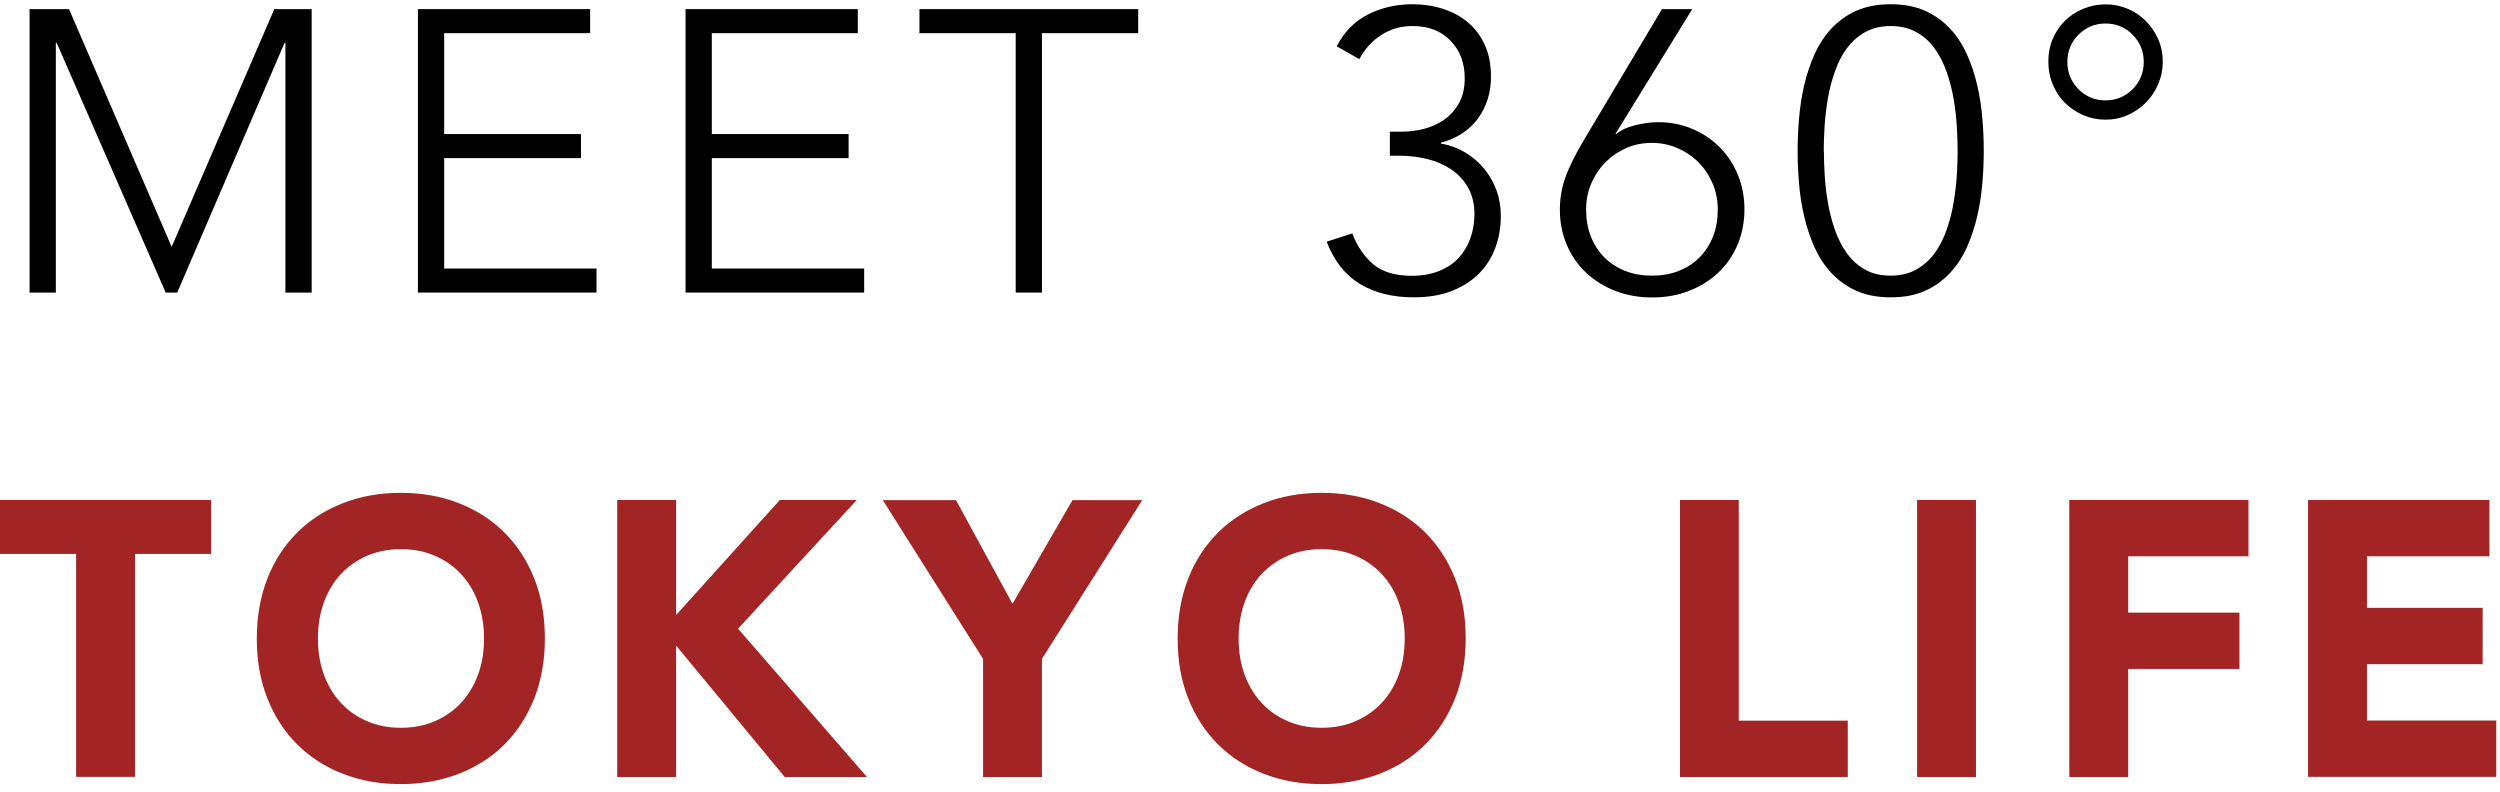
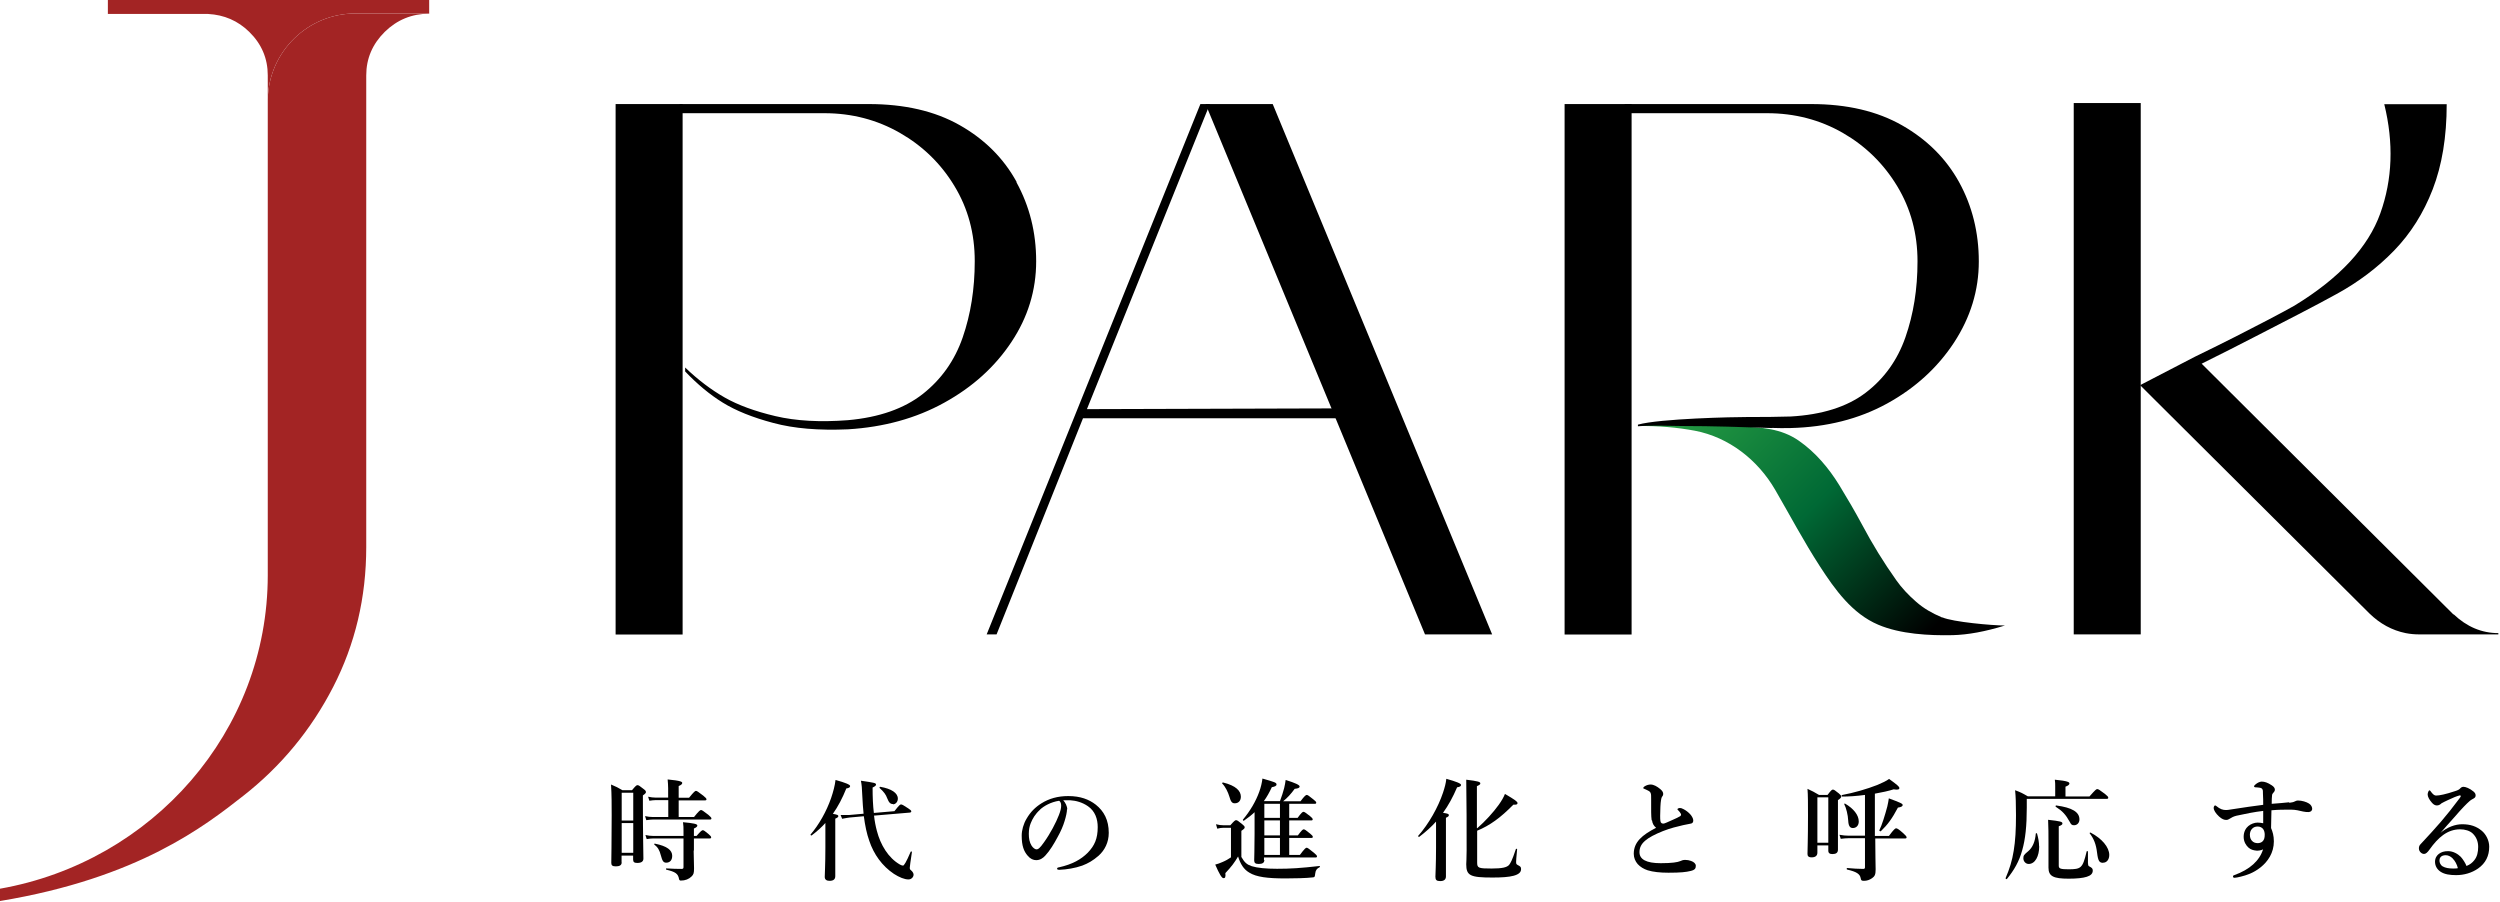
- <svg xmlns="http://www.w3.org/2000/svg" width="180" height="57" viewBox="0 0 180 57" fill="none">
-   <path d="M5.48 39.882H0V35.998H15.2V39.882H9.72V55.933H5.48V39.882Z" fill="#A32424" />
-   <path d="M18.49 45.97C18.49 44.37 18.75 42.931 19.26 41.633C19.77 40.335 20.5 39.238 21.42 38.322C22.34 37.416 23.44 36.712 24.71 36.219C25.98 35.726 27.36 35.484 28.86 35.484C30.36 35.484 31.75 35.726 33.01 36.219C34.28 36.712 35.37 37.406 36.3 38.322C37.22 39.238 37.94 40.335 38.46 41.633C38.98 42.931 39.23 44.37 39.23 45.97C39.23 47.57 38.97 49.009 38.46 50.307C37.94 51.605 37.22 52.702 36.3 53.618C35.38 54.533 34.28 55.228 33.01 55.721C31.74 56.204 30.36 56.455 28.86 56.455C27.36 56.455 25.97 56.214 24.71 55.721C23.44 55.238 22.35 54.533 21.42 53.618C20.5 52.712 19.78 51.605 19.26 50.307C18.74 49.009 18.49 47.57 18.49 45.97ZM22.89 45.97C22.89 46.906 23.03 47.771 23.31 48.546C23.59 49.321 23.99 50.005 24.52 50.579C25.04 51.152 25.67 51.595 26.41 51.917C27.14 52.239 27.96 52.4 28.87 52.4C29.78 52.4 30.59 52.239 31.33 51.917C32.06 51.595 32.69 51.152 33.22 50.579C33.74 50.005 34.15 49.331 34.43 48.546C34.71 47.771 34.85 46.906 34.85 45.97C34.85 45.034 34.71 44.199 34.43 43.404C34.15 42.609 33.75 41.935 33.22 41.361C32.69 40.788 32.07 40.345 31.33 40.023C30.6 39.701 29.78 39.54 28.87 39.54C27.96 39.54 27.15 39.701 26.41 40.023C25.68 40.345 25.05 40.788 24.52 41.361C23.99 41.935 23.59 42.619 23.31 43.404C23.03 44.189 22.89 45.044 22.89 45.97Z" fill="#A32424" />
-   <path d="M44.44 35.998H48.68V44.28L56.15 35.998H61.69L53.14 45.266L62.42 55.943H56.5L48.68 46.484V55.943H44.44V35.998Z" fill="#A32424" />
-   <path d="M70.78 47.439L63.56 36.008H68.83L72.9 43.474L77.22 36.008H82.24L75.02 47.439V55.942H70.78V47.439Z" fill="#A32424" />
-   <path d="M84.79 45.97C84.79 44.37 85.05 42.931 85.56 41.633C86.07 40.335 86.8 39.238 87.72 38.322C88.64 37.416 89.74 36.712 91.01 36.219C92.28 35.726 93.66 35.484 95.16 35.484C96.66 35.484 98.05 35.726 99.31 36.219C100.58 36.712 101.67 37.406 102.6 38.322C103.52 39.238 104.24 40.335 104.76 41.633C105.28 42.931 105.53 44.37 105.53 45.97C105.53 47.57 105.27 49.009 104.76 50.307C104.24 51.605 103.52 52.702 102.6 53.618C101.68 54.533 100.58 55.228 99.31 55.721C98.04 56.204 96.66 56.455 95.16 56.455C93.66 56.455 92.27 56.214 91.01 55.721C89.74 55.238 88.65 54.533 87.72 53.618C86.8 52.712 86.08 51.605 85.56 50.307C85.04 49.009 84.79 47.57 84.79 45.97ZM89.18 45.97C89.18 46.906 89.32 47.771 89.6 48.546C89.88 49.321 90.28 50.005 90.81 50.579C91.33 51.152 91.96 51.595 92.7 51.917C93.43 52.239 94.25 52.4 95.16 52.4C96.07 52.4 96.88 52.239 97.62 51.917C98.35 51.595 98.98 51.152 99.51 50.579C100.03 50.005 100.44 49.331 100.72 48.546C101 47.771 101.14 46.906 101.14 45.97C101.14 45.034 101 44.199 100.72 43.404C100.44 42.609 100.04 41.935 99.51 41.361C98.98 40.788 98.36 40.345 97.62 40.023C96.89 39.701 96.07 39.54 95.16 39.54C94.25 39.54 93.44 39.701 92.7 40.023C91.97 40.345 91.34 40.788 90.81 41.361C90.28 41.935 89.88 42.619 89.6 43.404C89.32 44.189 89.18 45.044 89.18 45.97Z" fill="#A32424" />
-   <path d="M120.95 35.998H125.19V51.887H133.04V55.943H120.96V35.998H120.95Z" fill="#A32424" />
-   <path d="M138.03 35.998H142.27V55.943H138.03V35.998Z" fill="#A32424" />
-   <path d="M148.99 35.998H161.89V40.053H153.23V44.109H161.24V48.164H153.23V55.943H148.99V35.998Z" fill="#A32424" />
-   <path d="M166.18 35.997H179.24V40.053H170.42V43.766H178.75V47.821H170.42V51.877H179.73V55.932H166.18V35.987V35.997Z" fill="#A32424" />
-   <path d="M2.14 0.657H4.97L12.36 17.774L19.75 0.657H22.44V21.065H20.55V3.082H20.49L12.76 21.065H11.93L4.08 3.082H4.02V21.065H2.13V0.657H2.14Z" fill="black" />
-   <path d="M30.09 0.657H42.49V2.388H31.98V9.653H41.83V11.384H31.98V19.334H42.95V21.065H30.09V0.657Z" fill="black" />
-   <path d="M49.36 0.657H61.76V2.388H51.25V9.653H61.1V11.384H51.25V19.334H62.22V21.065H49.36V0.657Z" fill="black" />
-   <path d="M73.13 2.388H66.2V0.657H81.95V2.388H75.02V21.065H73.13V2.388Z" fill="black" />
-   <path d="M97.36 16.798C97.74 17.774 98.26 18.529 98.92 19.062C99.58 19.595 100.48 19.857 101.63 19.857C102.37 19.857 103.03 19.746 103.61 19.515C104.18 19.283 104.66 18.971 105.03 18.559C105.4 18.156 105.68 17.683 105.87 17.15C106.06 16.617 106.16 16.033 106.16 15.419C106.16 14.675 106 14.03 105.69 13.487C105.38 12.954 104.96 12.511 104.46 12.179C103.95 11.847 103.38 11.595 102.74 11.444C102.1 11.293 101.46 11.213 100.81 11.213H100.07V9.482H100.93C101.46 9.482 102 9.412 102.55 9.271C103.1 9.13 103.58 8.898 104.01 8.597C104.44 8.285 104.79 7.892 105.06 7.399C105.33 6.906 105.46 6.322 105.46 5.628C105.46 4.531 105.12 3.636 104.44 2.931C103.76 2.227 102.85 1.875 101.71 1.875C100.87 1.875 100.12 2.086 99.45 2.519C98.78 2.951 98.26 3.535 97.87 4.259L96.24 3.334C96.79 2.277 97.55 1.512 98.52 1.029C99.48 0.546 100.55 0.305 101.71 0.305C102.47 0.305 103.2 0.415 103.89 0.637C104.58 0.858 105.18 1.18 105.69 1.613C106.21 2.046 106.61 2.589 106.91 3.243C107.21 3.897 107.35 4.662 107.35 5.547C107.35 6.664 107.04 7.651 106.43 8.506C105.82 9.361 104.92 9.955 103.74 10.277V10.337C104.39 10.448 104.98 10.669 105.5 10.981C106.03 11.303 106.48 11.686 106.86 12.149C107.24 12.612 107.54 13.125 107.75 13.709C107.96 14.282 108.06 14.896 108.06 15.55C108.06 16.355 107.93 17.12 107.67 17.824C107.41 18.539 107.02 19.152 106.5 19.686C105.97 20.219 105.32 20.632 104.54 20.944C103.76 21.256 102.84 21.407 101.79 21.407C100.26 21.407 98.97 21.085 97.91 20.441C96.85 19.797 96.05 18.78 95.52 17.401L97.38 16.798H97.36Z" fill="black" />
-   <path d="M116.31 9.653H116.37C116.71 9.362 117.18 9.15 117.76 9.009C118.34 8.869 118.88 8.798 119.38 8.798C120.28 8.798 121.11 8.959 121.87 9.291C122.63 9.613 123.29 10.066 123.85 10.63C124.4 11.193 124.83 11.857 125.14 12.622C125.45 13.377 125.6 14.202 125.6 15.087C125.6 15.973 125.43 16.858 125.1 17.633C124.77 18.408 124.3 19.082 123.71 19.636C123.12 20.189 122.42 20.632 121.6 20.944C120.79 21.266 119.91 21.417 118.95 21.417C117.99 21.417 117.11 21.256 116.3 20.944C115.49 20.632 114.79 20.189 114.2 19.636C113.61 19.082 113.14 18.408 112.81 17.633C112.48 16.858 112.31 16.003 112.31 15.087C112.31 14.554 112.37 14.041 112.48 13.558C112.59 13.075 112.75 12.622 112.94 12.189C113.13 11.757 113.33 11.354 113.54 10.962C113.75 10.579 113.96 10.217 114.17 9.865L119.66 0.657H121.84L116.31 9.643V9.653ZM118.95 10.287C118.28 10.287 117.66 10.408 117.09 10.66C116.52 10.911 116.02 11.254 115.59 11.686C115.16 12.119 114.82 12.632 114.57 13.216C114.32 13.799 114.2 14.423 114.2 15.077C114.2 15.792 114.31 16.436 114.54 17.02C114.77 17.603 115.09 18.106 115.51 18.529C115.93 18.952 116.43 19.274 117.01 19.505C117.59 19.736 118.24 19.847 118.94 19.847C119.64 19.847 120.29 19.736 120.87 19.505C121.45 19.274 121.95 18.952 122.37 18.529C122.79 18.106 123.11 17.603 123.34 17.02C123.57 16.436 123.68 15.782 123.68 15.077C123.68 14.423 123.56 13.809 123.31 13.216C123.06 12.632 122.72 12.119 122.29 11.686C121.86 11.254 121.35 10.911 120.77 10.66C120.19 10.408 119.57 10.287 118.92 10.287H118.95Z" fill="black" />
-   <path d="M129.43 10.861C129.43 10.126 129.46 9.361 129.53 8.536C129.6 7.721 129.72 6.926 129.9 6.141C130.08 5.366 130.33 4.622 130.64 3.917C130.96 3.213 131.36 2.599 131.86 2.056C132.36 1.522 132.95 1.09 133.65 0.778C134.35 0.466 135.17 0.305 136.13 0.305C137.09 0.305 137.91 0.466 138.61 0.778C139.31 1.1 139.9 1.522 140.4 2.056C140.9 2.589 141.3 3.213 141.62 3.917C141.94 4.622 142.18 5.356 142.36 6.141C142.54 6.916 142.67 7.721 142.73 8.536C142.8 9.351 142.83 10.126 142.83 10.861C142.83 11.595 142.8 12.39 142.73 13.195C142.66 14 142.54 14.795 142.36 15.57C142.18 16.345 141.93 17.09 141.62 17.794C141.31 18.498 140.9 19.112 140.4 19.656C139.9 20.189 139.31 20.622 138.61 20.934C137.91 21.256 137.09 21.407 136.13 21.407C135.17 21.407 134.35 21.246 133.65 20.934C132.95 20.622 132.36 20.189 131.86 19.656C131.36 19.122 130.96 18.498 130.64 17.794C130.33 17.09 130.08 16.355 129.9 15.57C129.72 14.795 129.59 14 129.53 13.195C129.46 12.39 129.43 11.615 129.43 10.861ZM131.32 10.861C131.32 11.394 131.34 11.988 131.38 12.632C131.42 13.276 131.49 13.93 131.61 14.594C131.72 15.258 131.89 15.902 132.11 16.536C132.33 17.17 132.62 17.734 132.97 18.227C133.32 18.72 133.76 19.112 134.27 19.404C134.79 19.706 135.41 19.847 136.13 19.847C136.85 19.847 137.45 19.696 137.98 19.404C138.5 19.102 138.94 18.71 139.3 18.227C139.65 17.734 139.94 17.17 140.16 16.536C140.38 15.902 140.55 15.258 140.66 14.594C140.77 13.93 140.85 13.276 140.89 12.632C140.93 11.988 140.95 11.394 140.95 10.861C140.95 10.327 140.93 9.754 140.89 9.1C140.85 8.446 140.78 7.791 140.66 7.127C140.55 6.463 140.38 5.819 140.16 5.185C139.94 4.551 139.65 3.988 139.3 3.495C138.95 3.002 138.51 2.609 137.98 2.317C137.45 2.015 136.84 1.875 136.13 1.875C135.42 1.875 134.81 2.025 134.28 2.317C133.75 2.619 133.32 3.012 132.96 3.495C132.6 3.978 132.32 4.551 132.1 5.185C131.88 5.819 131.71 6.463 131.6 7.127C131.49 7.791 131.41 8.446 131.37 9.1C131.33 9.754 131.31 10.337 131.31 10.861H131.32Z" fill="black" />
-   <path d="M151.6 8.616C151.03 8.616 150.49 8.506 149.98 8.284C149.47 8.063 149.04 7.761 148.66 7.389C148.29 7.016 148 6.574 147.79 6.06C147.58 5.547 147.48 5.004 147.48 4.43C147.48 3.857 147.58 3.313 147.79 2.82C148 2.317 148.29 1.884 148.66 1.512C149.03 1.14 149.47 0.848 149.98 0.636C150.49 0.425 151.03 0.314 151.6 0.314C152.17 0.314 152.71 0.425 153.2 0.636C153.7 0.848 154.13 1.14 154.5 1.512C154.87 1.884 155.17 2.327 155.39 2.82C155.61 3.323 155.72 3.857 155.72 4.43C155.72 5.004 155.61 5.547 155.39 6.06C155.17 6.574 154.87 7.016 154.5 7.389C154.13 7.761 153.69 8.063 153.2 8.284C152.7 8.506 152.17 8.616 151.6 8.616ZM151.6 7.228C152.36 7.228 153.01 6.956 153.55 6.423C154.08 5.889 154.35 5.235 154.35 4.46C154.35 3.686 154.08 3.042 153.55 2.498C153.02 1.965 152.37 1.693 151.6 1.693C150.83 1.693 150.19 1.965 149.65 2.498C149.12 3.031 148.85 3.686 148.85 4.46C148.85 5.235 149.12 5.879 149.65 6.423C150.18 6.956 150.83 7.228 151.6 7.228Z" fill="black" />
+ <svg xmlns="http://www.w3.org/2000/svg" width="197" height="71" viewBox="0 0 197 71" fill="none">
+   <path d="M48.99 67.95C48.99 68.18 48.82 68.27 48.53 68.27C48.26 68.27 48.17 68.19 48.17 68C48.17 67.38 48.2 66.73 48.2 64.24C48.2 63.44 48.2 62.63 48.15 61.82C48.59 62.01 48.66 62.04 49.05 62.27H49.8C50.09 61.92 50.16 61.87 50.23 61.87C50.32 61.87 50.4 61.92 50.71 62.17C50.85 62.27 50.9 62.34 50.9 62.41C50.9 62.48 50.86 62.54 50.66 62.68V63.5C50.66 65.67 50.7 67.16 50.7 67.66C50.7 67.89 50.53 68 50.22 68C49.98 68 49.89 67.93 49.89 67.73V67.42H48.98V67.97L48.99 67.95ZM49.9 62.47H48.99V64.66H49.9V62.47ZM49.9 64.86H48.99V67.2H49.9V64.86ZM53.48 64.38H54.69C55.07 63.9 55.18 63.83 55.24 63.83C55.32 63.83 55.41 63.9 55.82 64.21C55.99 64.36 56.06 64.43 56.06 64.49C56.06 64.55 56.03 64.58 55.95 64.58H51.44C51.28 64.58 51.13 64.6 50.93 64.63L50.83 64.31C51.07 64.36 51.24 64.38 51.42 64.38H52.66V63.05H51.67C51.52 63.05 51.37 63.07 51.17 63.1L51.07 62.78C51.3 62.83 51.47 62.85 51.65 62.85H52.65V62.11C52.65 61.88 52.63 61.66 52.61 61.42C53.67 61.52 53.76 61.61 53.76 61.7C53.76 61.79 53.66 61.87 53.48 61.94V62.86H54.3C54.68 62.39 54.78 62.32 54.84 62.32C54.92 62.32 55.01 62.39 55.42 62.7C55.6 62.85 55.67 62.92 55.67 62.98C55.67 63.04 55.64 63.07 55.56 63.07H53.48V64.4V64.38ZM54.66 67.02C54.66 67.34 54.69 68.09 54.69 68.42C54.69 68.79 54.66 68.91 54.49 69.07C54.29 69.27 54 69.39 53.65 69.39C53.57 69.39 53.53 69.35 53.51 69.28C53.44 68.83 53.2 68.7 52.51 68.53C52.47 68.53 52.47 68.43 52.51 68.43C52.96 68.46 53.37 68.47 53.7 68.47C53.82 68.47 53.86 68.44 53.86 68.33V66.07H51.47C51.31 66.07 51.16 66.09 50.96 66.12L50.86 65.8C51.1 65.85 51.27 65.87 51.44 65.87H53.86V65.49C53.86 65.18 53.86 65.11 53.82 64.79C54.68 64.87 54.95 64.93 54.95 65.05C54.95 65.14 54.87 65.2 54.68 65.29V65.87H54.89C55.21 65.49 55.32 65.42 55.38 65.42C55.46 65.42 55.55 65.49 55.85 65.74C55.97 65.84 56.04 65.92 56.04 65.98C56.04 66.04 56.01 66.07 55.93 66.07H54.68V67.03L54.66 67.02ZM52.5 67.98C52.27 67.98 52.19 67.83 52.08 67.42C51.97 66.98 51.83 66.76 51.56 66.55C51.53 66.52 51.56 66.47 51.61 66.48C52.56 66.67 52.97 66.99 52.97 67.44C52.97 67.77 52.8 67.98 52.49 67.98" fill="black" />
+   <path d="M65.05 64.84C64.73 65.2 64.37 65.52 63.96 65.83C63.93 65.86 63.85 65.8 63.87 65.76C64.53 65 65.13 63.93 65.49 62.89C65.66 62.39 65.79 61.9 65.84 61.46C66.63 61.68 66.99 61.83 66.99 61.94C66.99 62.04 66.9 62.1 66.69 62.13C66.38 62.9 66.04 63.55 65.63 64.13C66.01 64.2 66.06 64.23 66.06 64.31C66.06 64.38 66.01 64.43 65.82 64.51V69.04C65.82 69.29 65.67 69.41 65.37 69.41C65.17 69.41 64.99 69.34 64.99 69.1C64.99 68.87 65.04 68.17 65.04 66.79V64.85L65.05 64.84ZM68.87 64.24C68.92 64.7 69 65.11 69.1 65.48C69.38 66.56 69.99 67.6 70.92 68.13C71.02 68.18 71.09 68.21 71.16 68.21C71.23 68.21 71.4 67.97 71.76 67.12C71.78 67.08 71.87 67.09 71.86 67.14C71.75 67.88 71.69 68.29 71.69 68.38C71.69 68.48 71.71 68.52 71.79 68.58C71.92 68.69 71.99 68.82 71.99 68.92C71.99 69.12 71.81 69.3 71.59 69.3C71.27 69.3 70.86 69.13 70.44 68.86C69.51 68.24 68.85 67.31 68.5 66.26C68.3 65.7 68.17 65.07 68.07 64.32L66.95 64.42C66.78 64.45 66.69 64.45 66.36 64.52L66.24 64.22C66.52 64.22 66.85 64.22 66.93 64.22L68.05 64.12C68.01 63.69 67.97 63.24 67.95 62.73C67.92 62.05 67.91 61.9 67.84 61.52C68.93 61.68 69.03 61.7 69.03 61.83C69.03 61.9 68.96 61.96 68.76 62.06C68.76 62.83 68.79 63.48 68.86 64.06L70.48 63.92C70.86 63.44 70.93 63.39 71 63.39C71.09 63.39 71.17 63.44 71.57 63.7C71.75 63.82 71.81 63.87 71.81 63.94C71.81 63.98 71.77 64.02 71.72 64.03L68.88 64.27L68.87 64.24ZM70.37 63.36C70.16 63.36 70.05 63.25 69.91 62.9C69.81 62.62 69.66 62.41 69.32 62.1C69.29 62.07 69.32 61.99 69.36 62C70.25 62.15 70.75 62.49 70.75 62.93C70.75 63.18 70.58 63.38 70.37 63.38" fill="black" />
+   <path d="M84.08 63.77C84.08 63.98 84 64.35 83.89 64.7C83.78 65.07 83.59 65.52 83.34 65.96C83.07 66.47 82.72 67.05 82.37 67.42C82.18 67.63 81.95 67.78 81.65 67.78C81.43 67.78 81.19 67.68 80.99 67.44C80.68 67.09 80.51 66.65 80.51 65.85C80.51 65.42 80.65 64.92 80.89 64.52C81.2 63.98 81.59 63.6 82.07 63.3C82.66 62.93 83.35 62.73 84.18 62.73C85.13 62.73 85.81 62.99 86.35 63.41C86.99 63.92 87.37 64.62 87.37 65.63C87.37 66.38 87.05 67 86.57 67.43C86.12 67.82 85.75 68.03 85.28 68.21C84.72 68.41 84.04 68.52 83.49 68.54C83.36 68.54 83.3 68.52 83.3 68.45C83.3 68.38 83.35 68.36 83.47 68.34C84.5 68.11 85.19 67.72 85.71 67.2C86.25 66.64 86.5 66.09 86.5 65.17C86.5 64.55 86.3 63.92 85.73 63.53C85.28 63.22 84.79 63.09 84.33 63.06C84.2 63.06 83.94 63.06 83.78 63.06C83.95 63.24 84.1 63.53 84.1 63.78M81.96 63.8C81.57 64.15 81.37 64.5 81.22 64.87C81.13 65.09 81.07 65.38 81.07 65.7C81.07 66.07 81.12 66.37 81.29 66.64C81.4 66.81 81.56 66.93 81.67 66.93C81.81 66.93 81.94 66.84 82.27 66.37C82.76 65.69 83.23 64.79 83.44 64.23C83.56 63.92 83.62 63.7 83.62 63.49C83.62 63.28 83.56 63.17 83.46 63.1C82.8 63.2 82.25 63.52 81.95 63.8" fill="black" />
+   <path d="M97.82 67.53C98.08 67.98 98.26 68.13 98.65 68.26C99.08 68.39 99.73 68.46 100.63 68.46C101.68 68.46 102.48 68.41 103.98 68.24C104.02 68.24 104.02 68.32 103.98 68.34C103.77 68.44 103.67 68.57 103.64 68.83C103.61 69.1 103.6 69.13 103.43 69.14C102.97 69.2 101.93 69.22 101.3 69.22C99.87 69.22 99 69.11 98.44 68.76C98 68.5 97.75 68.09 97.56 67.49C97.28 67.97 97.04 68.29 96.56 68.8C96.59 69.13 96.54 69.2 96.41 69.2C96.28 69.2 96.09 68.89 95.76 68.13C95.94 68.09 96.14 68.01 96.35 67.92C96.59 67.82 96.81 67.69 97 67.56V65.23H96.4C96.25 65.23 96.11 65.25 95.92 65.3L95.82 64.95C96.05 65.01 96.22 65.03 96.4 65.03H96.95C97.26 64.68 97.33 64.63 97.4 64.63C97.49 64.63 97.56 64.68 97.88 64.94C98.03 65.06 98.08 65.12 98.08 65.19C98.08 65.27 98.05 65.31 97.82 65.47V67.53ZM97.3 63.3C97.1 63.3 96.99 63.2 96.87 62.76C96.77 62.43 96.57 62 96.31 61.74C96.28 61.71 96.34 61.65 96.38 61.66C97.4 61.91 97.78 62.33 97.78 62.78C97.78 63.08 97.61 63.3 97.3 63.3ZM99.63 67.77C99.63 67.99 99.48 68.08 99.18 68.08C98.93 68.08 98.83 68 98.83 67.8C98.83 67.6 98.86 66.96 98.86 65.7V64C98.61 64.24 98.34 64.45 98.02 64.67C97.99 64.7 97.92 64.63 97.94 64.59C98.53 63.88 98.96 63.14 99.23 62.39C99.36 62.03 99.44 61.68 99.48 61.35C100.46 61.63 100.59 61.67 100.59 61.82C100.59 61.93 100.45 61.99 100.22 62.03C100.03 62.44 99.83 62.8 99.59 63.13H100.86C101 62.76 101.11 62.42 101.19 62.11C101.24 61.88 101.29 61.66 101.31 61.46C102.08 61.7 102.41 61.86 102.41 61.97C102.41 62.08 102.31 62.13 102.02 62.16C101.73 62.56 101.44 62.88 101.11 63.14H102.48C102.8 62.71 102.91 62.64 102.97 62.64C103.05 62.64 103.14 62.71 103.49 62.99C103.65 63.11 103.72 63.19 103.72 63.25C103.72 63.31 103.69 63.34 103.61 63.34H101.59V64.45H102.25C102.55 64.04 102.65 63.97 102.71 63.97C102.79 63.97 102.88 64.04 103.22 64.3C103.37 64.42 103.44 64.5 103.44 64.56C103.44 64.62 103.41 64.65 103.33 64.65H101.59V65.83H102.27C102.57 65.42 102.67 65.35 102.73 65.35C102.81 65.35 102.91 65.42 103.24 65.69C103.38 65.8 103.45 65.88 103.45 65.94C103.45 66 103.42 66.03 103.34 66.03H101.59V67.37H102.43C102.8 66.87 102.9 66.8 102.96 66.8C103.04 66.8 103.13 66.87 103.54 67.2C103.71 67.34 103.78 67.42 103.78 67.48C103.78 67.54 103.75 67.57 103.67 67.57H99.6V67.77H99.63ZM100.86 63.34H99.63V64.45H100.86V63.34ZM99.63 65.83H100.86V64.65H99.63V65.83ZM99.63 67.37H100.86V66.03H99.63V67.37Z" fill="black" />
+   <path d="M113.17 64.73C112.79 65.16 112.35 65.55 111.84 65.94C111.81 65.97 111.73 65.91 111.75 65.87C112.59 64.92 113.33 63.6 113.71 62.46C113.84 62.07 113.94 61.7 113.97 61.37C114.76 61.59 115.13 61.74 115.13 61.85C115.13 61.95 115.04 62.01 114.82 62.04C114.48 62.83 114.13 63.47 113.71 64.05C114.11 64.11 114.17 64.15 114.17 64.23C114.17 64.31 114.12 64.36 113.94 64.44V69.06C113.94 69.31 113.78 69.43 113.49 69.43C113.2 69.43 113.11 69.34 113.11 69.09C113.11 68.86 113.16 68.18 113.16 66.8V64.74L113.17 64.73ZM116.4 65.27C117.05 64.7 117.67 64.02 118.1 63.42C118.33 63.1 118.5 62.8 118.59 62.56C119.39 63.03 119.58 63.17 119.58 63.28C119.58 63.38 119.53 63.42 119.25 63.41C118.25 64.43 117.4 65.05 116.4 65.46V67.97C116.4 68.4 116.5 68.44 117.54 68.44C118.37 68.44 118.75 68.35 118.92 68.15C119.03 68 119.15 67.82 119.45 66.91C119.47 66.87 119.55 66.88 119.55 66.91C119.48 67.64 119.47 67.82 119.47 67.92C119.47 68.07 119.49 68.1 119.59 68.16C119.83 68.28 119.86 68.33 119.86 68.49C119.86 68.73 119.68 68.9 119.27 69.01C118.9 69.11 118.35 69.15 117.61 69.15C115.85 69.15 115.54 69 115.54 68.1C115.54 67.93 115.57 67.74 115.57 67.01C115.57 65.16 115.57 63.3 115.54 61.44C116.45 61.55 116.65 61.61 116.65 61.73C116.65 61.81 116.58 61.86 116.38 61.95V65.24L116.4 65.27Z" fill="black" />
+   <path d="M130.15 64.64C130.1 64.25 130.11 63.86 130.11 62.97C130.11 62.72 130.11 62.6 130.08 62.52C130.05 62.42 130 62.36 129.83 62.28C129.74 62.24 129.66 62.19 129.57 62.16C129.52 62.14 129.49 62.13 129.49 62.1C129.49 62.05 129.54 62 129.6 61.96C129.75 61.87 129.91 61.82 130.07 61.82C130.31 61.82 130.58 61.97 130.83 62.18C131.01 62.33 131.06 62.45 131.06 62.56C131.06 62.68 131.01 62.73 130.96 62.8C130.93 62.84 130.92 62.9 130.89 63.04C130.87 63.14 130.85 63.36 130.84 63.58C130.82 64.19 130.81 64.48 130.84 64.69C130.86 64.86 130.96 64.9 131.08 64.9C131.17 64.9 131.43 64.77 131.84 64.59C132.08 64.49 132.25 64.4 132.39 64.32C132.48 64.27 132.49 64.17 132.43 64.09C132.39 64.01 132.34 63.96 132.26 63.87C132.22 63.83 132.18 63.8 132.18 63.77C132.18 63.73 132.27 63.67 132.38 63.67C132.46 63.67 132.53 63.69 132.68 63.77C132.85 63.86 133.06 64.01 133.23 64.21C133.3 64.3 133.43 64.49 133.43 64.65C133.43 64.81 133.36 64.89 133.19 64.91C133.05 64.93 132.8 64.99 132.64 65.02C132.17 65.13 131.65 65.25 131.04 65.49C129.75 66.01 129.19 66.45 129.19 67.15C129.19 67.71 129.71 68.02 130.87 68.02C131.77 68.02 132.2 67.94 132.39 67.86C132.54 67.8 132.61 67.76 132.8 67.76C132.97 67.76 133.09 67.79 133.25 67.84C133.49 67.92 133.63 68.07 133.63 68.22C133.63 68.42 133.57 68.55 133.23 68.63C132.86 68.72 132.45 68.77 131.47 68.77C130.82 68.77 130.26 68.71 129.84 68.58C129.53 68.48 129.25 68.31 129.05 68.09C128.86 67.87 128.74 67.59 128.74 67.28C128.74 66.35 129.4 65.8 130.5 65.23C130.32 65.08 130.21 64.9 130.18 64.64" fill="black" />
+   <path d="M143.21 67.19C143.21 67.43 143.05 67.56 142.76 67.56C142.5 67.56 142.43 67.45 142.43 67.29C142.43 66.87 142.47 66.26 142.47 64.29C142.47 63.34 142.47 62.64 142.43 62.16C142.86 62.36 142.93 62.4 143.34 62.64H144.01C144.29 62.27 144.36 62.22 144.43 62.22C144.52 62.22 144.59 62.27 144.9 62.52C145.04 62.64 145.09 62.7 145.09 62.77C145.09 62.85 145.02 62.92 144.83 63.05V66.95C144.83 67.21 144.67 67.3 144.39 67.3C144.19 67.3 144.07 67.23 144.07 67.03V66.62H143.21V67.2V67.19ZM144.07 62.83H143.21V66.41H144.07V62.83ZM147.77 66.04C147.77 67.28 147.8 68.1 147.8 68.51C147.8 68.92 147.73 69.05 147.52 69.2C147.32 69.34 147.11 69.41 146.88 69.41C146.68 69.41 146.65 69.37 146.62 69.19C146.56 68.87 146.29 68.69 145.55 68.52C145.51 68.52 145.51 68.4 145.55 68.4C146.01 68.44 146.45 68.47 146.82 68.47C146.92 68.47 146.96 68.43 146.96 68.35V66.05H145.68C145.49 66.05 145.3 66.07 145.05 66.1L144.95 65.78C145.22 65.83 145.43 65.85 145.63 65.85H146.96V62.64C146.31 62.73 145.67 62.77 145.16 62.77C145.12 62.77 145.1 62.66 145.14 62.65C146.07 62.48 147.13 62.17 147.92 61.86C148.33 61.69 148.66 61.53 148.86 61.38C149.48 61.83 149.67 61.98 149.67 62.1C149.67 62.2 149.57 62.26 149.22 62.2C148.82 62.33 148.3 62.44 147.74 62.54V65.87H148.85C149.24 65.34 149.35 65.27 149.41 65.27C149.49 65.27 149.6 65.32 149.99 65.67C150.17 65.83 150.24 65.92 150.24 65.98C150.24 66.04 150.21 66.07 150.13 66.07H147.75L147.77 66.04ZM146.01 65.25C145.78 65.25 145.66 65.09 145.64 64.67C145.62 64.21 145.47 63.63 145.33 63.38C145.31 63.34 145.36 63.3 145.4 63.33C146.05 63.71 146.47 64.22 146.47 64.73C146.47 65.07 146.26 65.25 146 65.25M149.55 63.65C149.1 64.5 148.76 64.97 148.21 65.5C148.18 65.53 148.07 65.47 148.09 65.43C148.29 65.04 148.54 64.23 148.72 63.55C148.77 63.31 148.82 63.09 148.84 62.91C149.76 63.25 149.93 63.33 149.93 63.43C149.93 63.54 149.82 63.6 149.55 63.64" fill="black" />
+   <path d="M164.66 62.75C165.12 62.23 165.19 62.18 165.26 62.18C165.35 62.18 165.43 62.23 165.87 62.56C166.08 62.73 166.13 62.79 166.13 62.86C166.13 62.92 166.1 62.95 166 62.95H159.71V63.64C159.71 65.08 159.6 66.13 159.35 67C159.11 67.88 158.71 68.57 158.14 69.27C158.11 69.3 158.03 69.24 158.04 69.2C158.35 68.48 158.56 67.81 158.68 67.04C158.81 66.26 158.86 65.38 158.86 64.24C158.86 63.3 158.84 62.76 158.79 62.27C159.27 62.45 159.34 62.49 159.79 62.75H161.95V61.95C161.95 61.79 161.95 61.63 161.92 61.44C162.97 61.54 163.07 61.64 163.07 61.74C163.07 61.83 162.97 61.91 162.76 61.99V62.76H164.65L164.66 62.75ZM160.69 66.68C160.69 67.47 160.37 68.08 159.86 68.08C159.63 68.08 159.44 67.88 159.44 67.63C159.44 67.42 159.49 67.35 159.83 67.07C160.17 66.78 160.37 66.31 160.42 65.69C160.42 65.65 160.52 65.64 160.52 65.69C160.62 66.04 160.68 66.38 160.68 66.69M164.54 68.04C164.54 68.21 164.57 68.24 164.65 68.28C164.84 68.38 164.91 68.44 164.91 68.6C164.91 68.83 164.76 68.99 164.44 69.09C164.13 69.19 163.65 69.24 163.01 69.24C161.81 69.24 161.42 69.05 161.42 68.37V66.35C161.42 65.77 161.42 65.18 161.39 64.6C162.36 64.71 162.52 64.75 162.52 64.89C162.52 64.98 162.44 65.03 162.23 65.11V68.22C162.23 68.45 162.37 68.5 163.02 68.5C163.49 68.5 163.77 68.47 163.95 68.31C164.16 68.12 164.26 67.79 164.43 67.09C164.43 67.05 164.53 67.06 164.53 67.11V68.05L164.54 68.04ZM163.44 65.03C163.27 65.03 163.2 64.98 163.1 64.77C162.78 64.19 162.52 63.91 161.99 63.57C161.96 63.54 161.99 63.46 162.03 63.47C163.29 63.64 163.86 63.99 163.86 64.57C163.86 64.83 163.69 65.03 163.43 65.03M165.73 67.99C165.44 67.99 165.33 67.87 165.25 67.2C165.17 66.53 165 66.1 164.67 65.67C164.64 65.64 164.7 65.59 164.74 65.61C165.64 66.08 166.21 66.77 166.21 67.37C166.21 67.73 166.01 67.98 165.73 67.98" fill="black" />
+   <path d="M180.4 63.26C180.6 63.23 180.72 63.21 180.79 63.17C180.89 63.13 180.96 63.08 181.08 63.08C181.39 63.08 181.75 63.19 181.95 63.32C182.13 63.43 182.2 63.61 182.2 63.73C182.2 63.9 182.07 63.98 181.92 63.99C181.79 63.99 181.66 63.99 181.49 63.95C181.18 63.88 180.9 63.8 180.51 63.8C179.95 63.8 179.56 63.8 178.99 63.85C178.99 64.3 178.96 64.75 178.96 65.25C179.08 65.53 179.18 65.85 179.18 66.3C179.18 67.2 178.71 67.89 178.13 68.35C177.55 68.81 177.01 68.97 176.57 69.08C176.37 69.13 176.16 69.17 176.08 69.17C176.02 69.17 175.96 69.14 175.96 69.08C175.96 69.01 175.99 68.98 176.06 68.96C177.29 68.52 178.05 67.82 178.33 66.93C178.16 67.02 177.93 67.04 177.81 67.03C177.57 67.01 177.36 66.95 177.18 66.79C177.01 66.64 176.8 66.35 176.8 65.94C176.8 65.53 176.98 65.25 177.17 65.09C177.36 64.93 177.66 64.82 177.89 64.82C178.01 64.82 178.2 64.84 178.34 64.87C178.34 64.53 178.34 64.21 178.34 63.9C177.71 63.97 176.84 64.14 176.23 64.28C175.99 64.34 175.85 64.42 175.71 64.51C175.61 64.58 175.53 64.61 175.42 64.61C175.28 64.61 175.1 64.56 174.86 64.34C174.6 64.1 174.44 63.84 174.44 63.68C174.44 63.62 174.44 63.58 174.47 63.54C174.49 63.5 174.51 63.47 174.56 63.47C174.59 63.47 174.61 63.49 174.64 63.51C174.95 63.77 175.17 63.83 175.41 63.83C175.46 63.83 175.58 63.83 176.03 63.75C176.77 63.63 177.64 63.51 178.34 63.42C178.34 63.14 178.34 62.87 178.32 62.53C178.32 62.38 178.32 62.28 178.29 62.22C178.25 62.14 178.21 62.09 178.05 62.07C177.88 62.05 177.81 62.04 177.72 62.04C177.67 62.04 177.62 62.01 177.62 61.97C177.62 61.91 177.68 61.85 177.76 61.79C177.88 61.69 178.07 61.59 178.22 61.59C178.46 61.59 178.69 61.67 179.01 61.88C179.17 61.98 179.26 62.1 179.26 62.22C179.26 62.32 179.21 62.4 179.14 62.47C179.1 62.51 179.05 62.57 179.04 62.65C179.02 62.85 179.01 63.01 179.01 63.34C179.58 63.3 180 63.26 180.38 63.22M177.47 65.3C177.34 65.43 177.29 65.61 177.29 65.78C177.29 66.04 177.38 66.17 177.45 66.25C177.56 66.38 177.72 66.44 177.91 66.44C178.07 66.44 178.22 66.38 178.3 66.29C178.41 66.18 178.46 66.02 178.46 65.78C178.46 65.62 178.43 65.46 178.33 65.32C178.23 65.2 178.08 65.13 177.91 65.13C177.74 65.13 177.6 65.17 177.47 65.3Z" fill="black" />
+   <path d="M192.25 65.68C192.84 65.16 193.5 64.95 194.02 64.95C194.66 64.95 195.14 65.11 195.57 65.47C195.89 65.74 196.15 66.22 196.15 66.72C196.15 67.44 195.87 68.02 195.27 68.44C194.78 68.78 194.18 68.96 193.54 68.96C193.06 68.96 192.64 68.9 192.33 68.7C192.02 68.5 191.88 68.21 191.88 67.9C191.88 67.59 192.05 67.38 192.19 67.28C192.37 67.15 192.58 67.07 192.91 67.07C193.31 67.07 193.68 67.29 193.91 67.52C194.07 67.69 194.29 68.04 194.36 68.24C194.64 68.13 194.83 67.97 194.97 67.79C195.2 67.51 195.28 67.15 195.28 66.73C195.28 66.31 195.13 65.95 194.85 65.68C194.62 65.46 194.24 65.35 193.86 65.35C192.85 65.35 192.12 66 191.45 66.94C191.28 67.18 191.15 67.29 191.02 67.29C190.93 67.29 190.85 67.26 190.77 67.19C190.68 67.12 190.61 66.99 190.61 66.87C190.61 66.77 190.61 66.63 190.78 66.48C192.03 65.14 192.73 64.36 193.81 62.91C193.87 62.82 193.91 62.78 193.91 62.74C193.91 62.7 193.87 62.66 193.81 62.68C193.58 62.74 193.29 62.86 192.89 63.05C192.67 63.15 192.54 63.22 192.39 63.3C192.31 63.38 192.19 63.47 192.03 63.47C191.9 63.47 191.77 63.41 191.64 63.26C191.42 63.01 191.3 62.78 191.3 62.6C191.3 62.47 191.38 62.28 191.44 62.28C191.49 62.28 191.53 62.34 191.6 62.44C191.75 62.63 191.85 62.69 191.97 62.69C192.22 62.69 192.72 62.59 193.46 62.34C193.65 62.28 193.78 62.23 193.88 62.11C193.95 62.03 194.05 62 194.12 62C194.29 62 194.61 62.12 194.91 62.37C195.01 62.46 195.08 62.54 195.08 62.68C195.08 62.8 195.02 62.86 194.94 62.91C194.82 62.98 194.71 63.03 194.6 63.13C194.36 63.34 194.03 63.67 193.4 64.4C193 64.86 192.68 65.19 192.26 65.69V65.71L192.25 65.68ZM193.27 67.64C193.09 67.47 192.91 67.39 192.72 67.39C192.55 67.39 192.4 67.44 192.32 67.54C192.24 67.64 192.23 67.73 192.23 67.82C192.23 67.95 192.29 68.15 192.48 68.27C192.69 68.39 192.96 68.44 193.3 68.44C193.44 68.44 193.59 68.44 193.68 68.41C193.61 68.12 193.45 67.82 193.27 67.65" fill="black" />
+   <path d="M80.11 14.34C79.08 12.46 77.58 10.97 75.62 9.86C73.66 8.75 71.27 8.2 68.45 8.2H53.55V8.92H64.96C67.13 8.92 69.11 9.44 70.91 10.47C72.71 11.5 74.15 12.9 75.21 14.66C76.28 16.42 76.81 18.39 76.81 20.58C76.81 22.77 76.49 24.77 75.86 26.59C75.23 28.41 74.18 29.89 72.71 31.05C71.24 32.2 69.28 32.89 66.82 33.11C64.62 33.28 62.71 33.17 61.1 32.79C59.49 32.41 58.15 31.92 57.1 31.32C56.05 30.72 55.01 29.94 53.99 28.96V29.27C54.95 30.28 55.94 31.1 56.96 31.73C57.98 32.36 59.31 32.9 60.94 33.33C62.57 33.77 64.53 33.93 66.82 33.83C69.65 33.66 72.19 32.96 74.41 31.73C76.64 30.5 78.4 28.91 79.7 26.95C81 25 81.65 22.87 81.65 20.59C81.65 18.31 81.13 16.25 80.1 14.37" fill="black" />
+   <path d="M53.79 8.2H48.51V50H53.79V8.2Z" fill="black" />
+   <path d="M128.57 8.2H123.29V50H128.57V8.2Z" fill="black" />
+   <path d="M193.34 48.4C194.38 49.39 195.56 49.89 196.87 49.89V49.99H190.62C190.28 49.99 189.93 49.96 189.57 49.89C188.49 49.67 187.54 49.15 186.7 48.33L169.18 30.89L168.64 30.35L172.94 28.12C174.2 27.51 175.28 26.97 176.17 26.52C177.06 26.07 177.92 25.62 178.77 25.18C179.62 24.74 180.29 24.37 180.81 24.08C184.36 21.91 186.61 19.49 187.57 16.81C188.53 14.13 188.63 11.26 187.88 8.21H192.8C192.8 10.79 192.43 13.02 191.7 14.91C190.97 16.8 189.95 18.41 188.65 19.75C187.35 21.09 185.84 22.23 184.12 23.17C183.32 23.61 182.33 24.14 181.15 24.75C179.97 25.36 178.8 25.96 177.64 26.56C176.48 27.16 175.1 27.86 173.49 28.66L193.34 48.43V48.4Z" fill="black" />
+   <path d="M168.69 8.12H163.41V49.99H168.69V8.12Z" fill="black" />
+   <path d="M28.02 1.06C24.26 1.06 21.2 4.06 21.1 7.8V43.11C21.1 43.11 21.1 43.12 21.1 43.13V45.32C21.1 57.66 12 67.91 0 70.03V71C10.93 69.19 16.17 65.06 19.16 62.72C22.15 60.38 24.51 57.52 26.25 54.14C27.99 50.76 28.86 47.08 28.86 43.11V5.94C28.86 4.61 29.35 3.47 30.32 2.51C31.29 1.56 32.46 1.08 33.82 1.08V1.06H28.02Z" fill="#A32424" />
+   <path d="M28.02 1.06H33.82V0H8.5V1.1H16.4C17.66 1.17 18.74 1.63 19.64 2.51C20.61 3.46 21.1 4.6 21.1 5.94V7.8C21.2 4.06 24.26 1.06 28.02 1.06Z" fill="#A32424" />
+   <path d="M153.04 48.66C152.21 48.3 151.61 47.96 150.99 47.42C150.37 46.88 149.85 46.32 149.44 45.74C148.43 44.32 147.53 42.85 146.73 41.34C146.17 40.3 145.57 39.27 144.94 38.24C144.11 36.89 143.06 35.64 141.75 34.73C140.32 33.74 138.8 33.69 137.09 33.59C135.72 33.51 130.34 33.4 129.1 33.5H129.07V33.57C130.66 33.55 132.15 33.68 133.55 33.94C136.24 34.45 138.52 36.25 139.88 38.59C141.05 40.61 142.14 42.67 143.41 44.63C144.59 46.45 145.95 48.36 148.01 49.23C149.75 49.97 152 50.09 153.88 50.05C155.07 50.02 156.44 49.77 157.99 49.29C156.98 49.29 153.88 49.01 153.06 48.65L153.04 48.66Z" fill="url(#paint0_linear_114_1374)" />
+   <path d="M139.62 33.72C140.11 33.74 140.6 33.74 141.09 33.73C143.94 33.66 146.48 33.02 148.7 31.8C150.92 30.58 152.68 28.97 153.98 26.99C155.28 25 155.93 22.87 155.93 20.6C155.93 18.33 155.41 16.23 154.38 14.36C153.35 12.49 151.85 11 149.89 9.88C147.93 8.76 145.54 8.2 142.72 8.2H128.02V8.92H139.24C141.43 8.92 143.41 9.44 145.21 10.47C147 11.5 148.43 12.9 149.5 14.67C150.57 16.44 151.1 18.41 151.1 20.6C151.1 22.79 150.78 24.76 150.15 26.57C149.52 28.38 148.47 29.84 147.01 30.95C145.55 32.06 143.58 32.68 141.11 32.82C139.98 32.85 138.86 32.87 137.73 32.86C136.6 32.86 130.82 32.98 129.07 33.46V33.59C130.22 33.5 131.4 33.56 132.56 33.57C134.91 33.57 137.28 33.65 139.64 33.73L139.62 33.72Z" fill="black" />
+   <path d="M85.65 32.24L94.9 9.28L95.34 8.2H94.59L77.75 49.99H78.53L85.34 32.96H106.29L105.67 32.18L85.65 32.24Z" fill="black" />
+   <path d="M112.29 49.99H117.58L100.29 8.2H95L112.29 49.99Z" fill="black" />
+   <defs>
+     <linearGradient id="paint0_linear_114_1374" x1="159.87" y1="57.86" x2="107.08" y2="4.86" gradientUnits="userSpaceOnUse">
+       <stop offset="0.15" />
+       <stop offset="0.33" stop-color="#006935" />
+       <stop offset="0.59" stop-color="#39B54A" />
+     </linearGradient>
+   </defs>
</svg>
